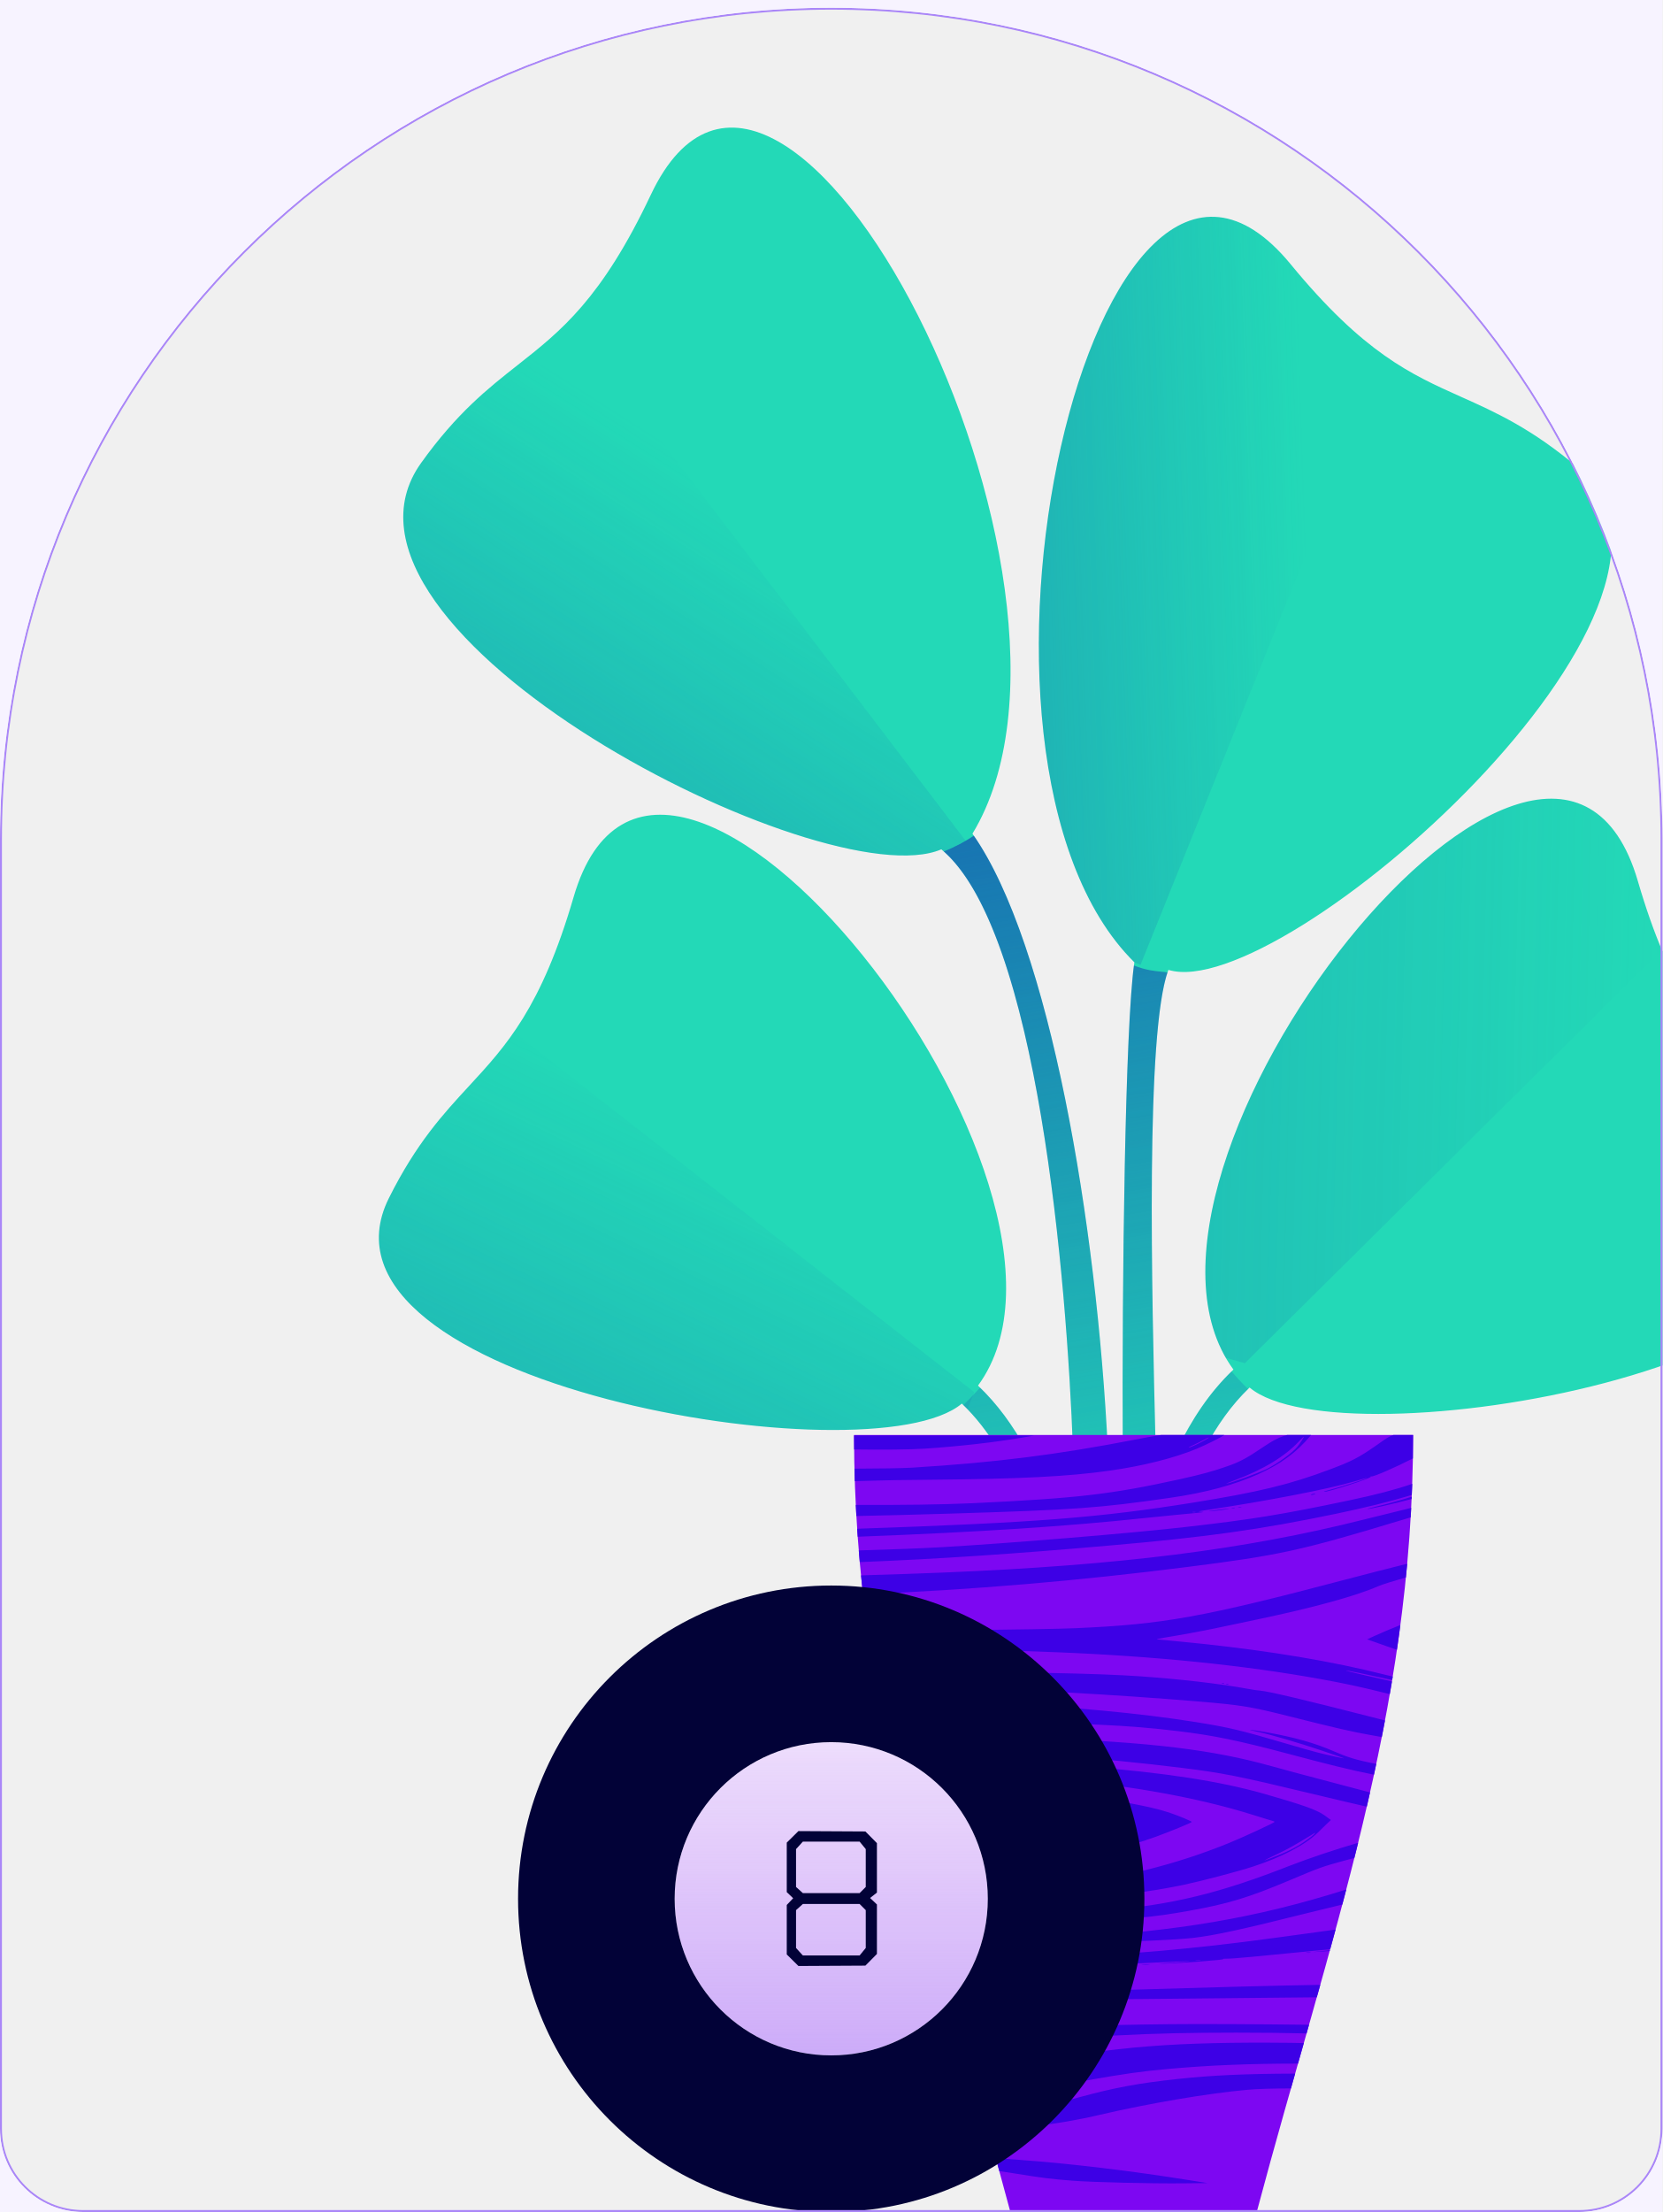
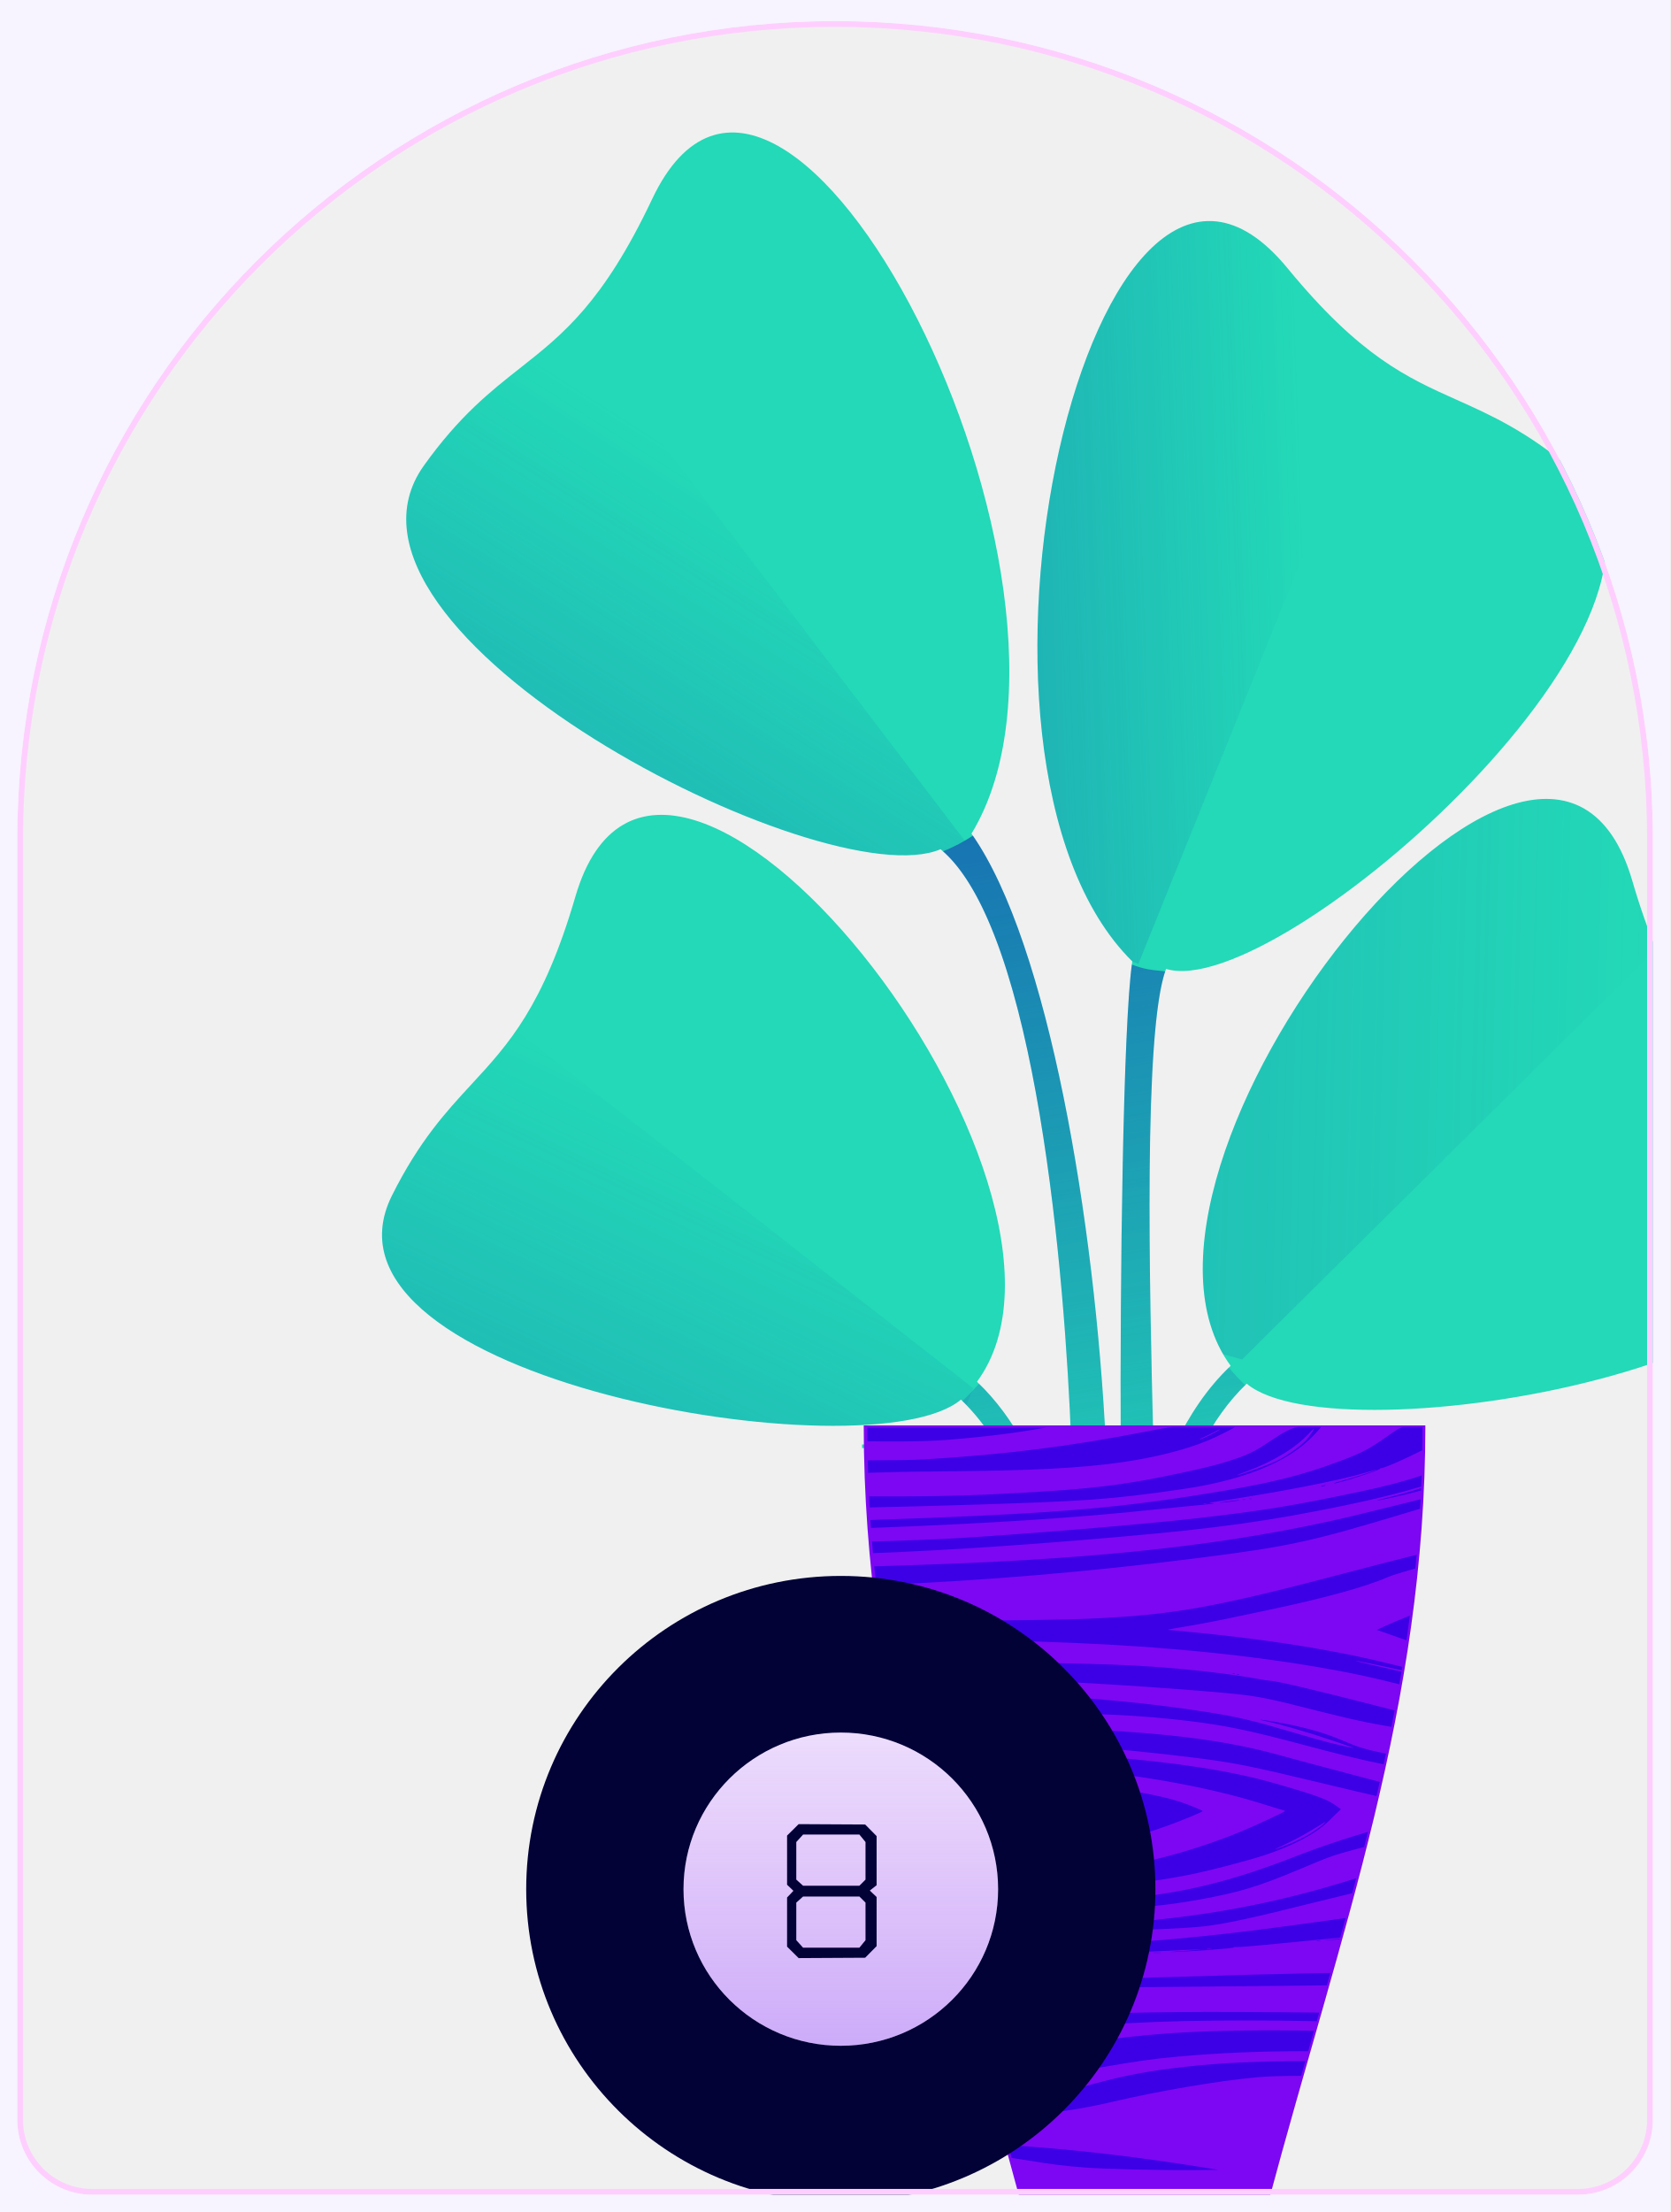
- <svg xmlns="http://www.w3.org/2000/svg" width="860" height="1144" viewBox="0 0 860 1144" fill="none">
+ <svg xmlns="http://www.w3.org/2000/svg" width="870" height="1152" viewBox="0 0 870 1152" fill="none">
  <g clip-path="url(#clip0_754_498)">
-     <path fill-rule="evenodd" clip-rule="evenodd" d="M716.275 783.634L718.812 783.634L718.812 749.274L623.179 749.274C629.413 737.545 636.912 726.69 646.434 717.607C693.456 757.31 990.636 707.01 942.809 611.325C928.578 582.845 914.717 567.835 901.369 553.38C882.129 532.544 863.955 512.863 847.273 455.654C802.462 302.023 562.738 605.728 638.075 708.306C625.663 720.056 616.525 734.129 609.133 749.274L597.834 749.274C595.744 665.642 592.566 533.239 604.412 501.602C663.259 519.612 898.312 311.375 816.711 242.205C792.429 221.619 773.784 213.269 755.83 205.229C729.946 193.638 705.498 182.689 667.666 136.647C566.052 13.018 479.305 391.515 586.828 497.685C582.042 529.317 580.352 662.884 580.807 749.274L573.081 749.274C567.413 633.276 543.07 487.716 503.061 431.177C581.475 301.998 405.101 -43.946 336.681 100.729C311.205 154.6 290.163 171.176 267.884 188.726C252.431 200.899 236.383 213.541 217.849 239.422C155.566 326.398 426.434 465.284 486.961 439.258C536.867 480.54 551.814 661.947 555.047 749.273L530.567 749.273C523.969 737.285 516.035 726.173 505.93 716.604C581.267 614.026 341.538 310.316 296.728 463.952C280.045 521.159 261.871 540.84 242.63 561.677C229.283 576.131 215.422 591.141 201.191 619.618C153.365 715.303 450.544 765.608 497.571 725.905C504.802 732.802 510.864 740.721 516.101 749.273L446.066 749.273L446.066 751.15L583.743 751.15L717 751.15C717 762.137 716.275 783.634 716.275 783.634Z" fill="#23D9B7" />
+     <path fill-rule="evenodd" clip-rule="evenodd" d="M719.275 786.634L721.812 786.634L721.812 752.274L626.179 752.274C632.413 740.545 639.912 729.69 649.434 720.607C696.456 760.31 993.636 710.01 945.809 614.325C931.578 585.845 917.717 570.835 904.369 556.38C885.129 535.544 866.955 515.863 850.273 458.654C805.462 305.023 565.738 608.728 641.075 711.306C628.663 723.056 619.525 737.129 612.133 752.274L600.834 752.274C598.744 668.642 595.566 536.239 607.412 504.602C666.259 522.612 901.312 314.375 819.711 245.205C795.429 224.619 776.784 216.269 758.83 208.229C732.946 196.638 708.498 185.689 670.666 139.647C569.052 16.018 482.305 394.515 589.828 500.685C585.042 532.317 583.352 665.884 583.807 752.274L576.081 752.274C570.413 636.276 546.07 490.716 506.061 434.177C584.475 304.998 408.101 -40.946 339.681 103.729C314.205 157.6 293.163 174.176 270.884 191.726C255.431 203.899 239.383 216.541 220.849 242.422C158.566 329.398 429.434 468.284 489.961 442.258C539.867 483.54 554.814 664.947 558.047 752.273L533.567 752.273C526.969 740.285 519.035 729.173 508.93 719.604C584.267 617.026 344.538 313.316 299.728 466.952C283.045 524.159 264.871 543.84 245.63 564.677C232.283 579.131 218.422 594.141 204.191 622.618C156.365 718.303 453.544 768.608 500.571 728.905C507.802 735.802 513.864 743.721 519.101 752.273L449.066 752.273L449.066 754.15L586.743 754.15L720 754.15C720 765.137 719.275 786.634 719.275 786.634Z" fill="#23D9B7" />
    <g style="mix-blend-mode:multiply">
-       <path fill-rule="evenodd" clip-rule="evenodd" d="M667.527 751.15L666.558 749.274L623.179 749.274C629.241 737.867 636.499 727.289 645.652 718.361C643.075 715.904 640.11 712.778 637.088 709.252C625.176 720.808 616.328 734.533 609.133 749.274L597.834 749.274C595.773 666.803 592.654 536.905 603.927 502.977C603.205 502.753 602.158 502.659 600.797 502.538C597.668 502.258 592.882 501.831 586.595 499.328C581.987 533.698 580.359 664.305 580.807 749.274L573.08 749.274C567.448 633.977 543.364 489.474 503.785 432.212C499.542 435.038 493.664 438.269 488.229 440.344C537.12 483.625 551.841 662.691 555.047 749.273L530.567 749.273C524.206 737.717 516.604 726.973 507.012 717.642C506.937 717.724 506.861 717.806 506.785 717.888C504.319 720.559 501.279 723.852 498.38 726.685C505.255 733.397 511.06 741.042 516.101 749.273L504.265 749.273C505.025 749.918 505.775 750.546 506.504 751.15L583.743 751.15L667.527 751.15Z" fill="url(#paint0_linear_754_498)" />
+       <path fill-rule="evenodd" clip-rule="evenodd" d="M670.527 754.15L669.558 752.274L626.179 752.274C632.241 740.867 639.499 730.289 648.652 721.361C646.075 718.904 643.11 715.778 640.088 712.252C628.176 723.808 619.328 737.533 612.133 752.274L600.834 752.274C598.773 669.803 595.654 539.905 606.927 505.977C606.205 505.753 605.158 505.659 603.797 505.538C600.668 505.258 595.882 504.831 589.595 502.328C584.987 536.698 583.359 667.305 583.807 752.274L576.08 752.274C570.448 636.977 546.364 492.474 506.785 435.212C502.542 438.038 496.664 441.269 491.229 443.344C540.12 486.625 554.841 665.691 558.047 752.273L533.567 752.273C527.206 740.717 519.604 729.973 510.012 720.642C509.937 720.724 509.861 720.806 509.785 720.888C507.319 723.559 504.279 726.852 501.38 729.685C508.255 736.397 514.06 744.042 519.101 752.273L507.265 752.273C508.025 752.918 508.775 753.546 509.504 754.15L586.743 754.15L670.527 754.15Z" fill="url(#paint0_linear_754_498)" />
    </g>
    <g style="mix-blend-mode:multiply">
-       <path fill-rule="evenodd" clip-rule="evenodd" d="M634.125 702.257L644 705L859.672 491.219C855.455 481.205 851.32 469.534 847.273 455.655C803.312 304.937 571.761 594.373 634.125 702.257Z" fill="url(#paint1_linear_754_498)" />
+       <path fill-rule="evenodd" clip-rule="evenodd" d="M637.125 705.257L647 708L862.672 494.219C858.455 484.205 854.32 472.534 850.273 458.655C806.312 307.937 574.761 597.373 637.125 705.257Z" fill="url(#paint1_linear_754_498)" />
    </g>
    <g style="mix-blend-mode:multiply">
-       <path fill-rule="evenodd" clip-rule="evenodd" d="M499.549 434.841L294.513 165.555C285.591 174.777 276.837 181.673 267.884 188.726L267.884 188.726C252.431 200.899 236.383 213.541 217.849 239.422C155.566 326.398 426.434 465.284 486.961 439.258C488.529 440.556 490.063 441.991 491.563 443.558C490.47 442.416 489.358 441.344 488.229 440.344C492.022 438.895 496.031 436.885 499.549 434.841Z" fill="url(#paint2_linear_754_498)" />
+       <path fill-rule="evenodd" clip-rule="evenodd" d="M502.549 437.841L297.513 168.555C288.591 177.777 279.837 184.673 270.884 191.726L270.884 191.726C255.431 203.899 239.383 216.541 220.849 242.422C158.566 329.398 429.434 468.284 489.961 442.258C491.529 443.556 493.063 444.991 494.563 446.558C493.47 445.416 492.358 444.344 491.229 443.344C495.022 441.895 499.031 439.885 502.549 437.841Z" fill="url(#paint2_linear_754_498)" />
    </g>
    <g style="mix-blend-mode:multiply">
-       <path fill-rule="evenodd" clip-rule="evenodd" d="M500.481 728.798C499.532 727.815 498.563 726.85 497.571 725.905C450.544 765.608 153.365 715.303 201.191 619.618C215.422 591.14 229.283 576.131 242.63 561.677L242.63 561.677L242.63 561.676C250.57 553.078 258.329 544.676 265.876 533.753L504 720L500.481 728.798Z" fill="url(#paint3_linear_754_498)" />
+       <path fill-rule="evenodd" clip-rule="evenodd" d="M503.481 731.798C502.532 730.815 501.563 729.85 500.571 728.905C453.544 768.608 156.365 718.303 204.191 622.618C218.422 594.14 232.283 579.131 245.63 564.677L245.63 564.677L245.63 564.676C253.57 556.078 261.329 547.676 268.876 536.753L507 723L503.481 731.798Z" fill="url(#paint3_linear_754_498)" />
    </g>
    <g style="mix-blend-mode:multiply">
-       <path fill-rule="evenodd" clip-rule="evenodd" d="M586.824 497.714L590 499L716.874 184.311C702.628 174.35 686.872 160.021 667.666 136.647C566.052 13.018 479.305 391.515 586.828 497.685C586.827 497.695 586.825 497.705 586.824 497.714Z" fill="url(#paint4_linear_754_498)" />
+       <path fill-rule="evenodd" clip-rule="evenodd" d="M589.824 500.714L593 502L719.874 187.311C705.628 177.35 689.872 163.021 670.666 139.647C569.052 16.018 482.305 394.515 589.828 500.685C589.827 500.695 589.825 500.705 589.824 500.714Z" fill="url(#paint4_linear_754_498)" />
    </g>
-     <path d="M650.121 1144C687.686 1003.02 731 887.077 731 742.15H597.743H441.806C441.806 887.082 485.12 1003.01 522.685 1144H650.121Z" fill="#7D07F2" />
-     <path fill-rule="evenodd" clip-rule="evenodd" d="M674.481 1056.63C673.967 1058.44 673.452 1060.25 672.937 1062.06C672.445 1063.79 671.951 1065.52 671.458 1067.25C645.212 1067.27 625.422 1068.12 603.816 1070.06C590.802 1071.2 581.451 1072.55 561.902 1075.98C535.255 1080.67 530.073 1081.37 511.2 1082.72C509.435 1082.84 507.651 1082.97 505.849 1083.09C504.78 1079.32 503.712 1075.56 502.646 1071.81C510.704 1070.5 519.106 1069.05 527.932 1067.45C578.352 1058.26 608.041 1055.93 667.25 1056.5C669.553 1056.53 671.966 1056.57 674.481 1056.63ZM677.173 1047.17C676.749 1048.66 676.324 1050.15 675.898 1051.65C664.437 1051.36 652.55 1051.24 639.364 1051.24C593.153 1051.27 566.278 1052.57 498.997 1058.99C498.27 1056.44 497.545 1053.89 496.822 1051.35C540.902 1048.26 567.354 1047.24 604.999 1046.87C620.164 1046.69 652.717 1046.87 677.173 1047.17ZM683.006 1026.52C682.404 1028.67 681.8 1030.82 681.194 1032.96C660.751 1033.14 642.046 1033.32 624.998 1033.52C579.147 1034.07 534.25 1034.24 491.917 1034.04C491.633 1033.04 491.35 1032.03 491.067 1031.03C508.157 1030.96 524.28 1030.8 534.016 1030.54C544.551 1030.25 571.029 1029.48 592.887 1028.82C628.448 1027.74 655.113 1027.01 683.006 1026.52ZM696.441 977.218C695.764 979.808 695.081 982.4 694.392 984.993C689.126 986.237 683.241 987.675 676.545 989.346C642.406 997.919 627.984 1001.02 617.111 1002.25C599.2 1004.24 535.785 1005.77 483.935 1005.42C483.702 1004.57 483.47 1003.72 483.238 1002.87C508.047 1003.02 539.33 1002.77 550.353 1002.16C608.927 998.9 649.705 991.973 696.441 977.218ZM711.961 912.256C711.566 914.117 711.167 915.976 710.763 917.835C698.486 915.406 686.266 912.307 667.25 907.244C640.716 900.181 627.871 897.528 609.562 895.323C582.915 892.139 563.198 891.24 501.341 890.424C491.71 890.306 474.78 889.972 456.289 889.562C455.673 886.301 455.072 883.034 454.488 879.76C481.579 879.905 498.697 880.311 516.27 881.034C553.339 882.626 589.732 886.015 618.632 890.628C635.646 893.363 641.899 894.833 664.996 901.651C671.644 903.611 679.249 905.775 681.897 906.428C687.812 907.938 695.587 909.612 695.192 909.326C695.023 909.204 690.009 907.448 684.038 905.448C671.7 901.284 657.222 897.038 650.744 895.691C643.702 894.221 646.237 894.302 654.969 895.854C669.729 898.508 679.813 901.325 690.009 905.734C696.831 908.68 701.146 910.191 711.961 912.256ZM716.475 889.782C715.934 892.643 715.38 895.5 714.814 898.352C713.321 898.093 711.831 897.832 710.347 897.568C698.403 895.445 692.657 894.098 665.954 887.403C647.138 882.667 641.955 881.81 620.491 880.013C576.437 876.339 529.228 873.767 480.497 872.379C474.761 872.211 465.056 872.088 453.139 872.008C452.71 869.478 452.291 866.943 451.883 864.404C529.808 864.659 566.902 865.392 589.732 866.949C611.14 868.459 630.913 870.746 646.124 873.522C647.927 873.889 650.462 874.257 651.758 874.338C656.377 874.747 673.841 878.87 707.811 887.566C710.916 888.362 713.794 889.098 716.475 889.782ZM730.024 779.842C729.939 781.48 729.849 783.114 729.753 784.746C727.76 785.343 725.706 785.962 723.585 786.603C672.827 801.954 661.56 804.403 614.52 810.364C557.485 817.612 503.62 822.171 446.443 824.562C446.08 821.303 445.736 818.033 445.412 814.752C461.433 814.276 476.561 813.763 488.666 813.262C579.648 809.506 643.871 801.423 705.614 785.868C714.335 783.68 722.433 781.679 730.024 779.842ZM720.797 742.151L731 742.151C731 746.214 730.966 750.255 730.899 754.275C722.333 758.679 710.27 763.985 709.333 763.577C709.051 763.455 708.938 763.495 709.107 763.74C709.727 764.434 685.784 772.11 684.883 771.497C684.77 771.416 686.686 770.803 689.052 770.191C693.953 768.884 704.657 765.537 706.403 764.72C707.812 764.067 706.966 764.271 701.051 766.027C687.249 770.15 655.081 776.356 623.026 781.132C619.872 781.622 619.477 781.745 621.055 781.826C624.209 781.949 622.632 782.153 610.633 783.255C604.436 783.827 595.929 784.684 591.76 785.133C552.719 789.338 506.468 792.36 445.569 794.687C444.995 794.708 444.373 794.73 443.705 794.754C443.606 793.381 443.511 792.007 443.42 790.63C443.667 790.621 443.914 790.613 444.161 790.604C535.931 787.46 568.493 784.929 617.393 777.091C651.082 771.661 667.194 767.782 687.925 759.984C699.361 755.698 702.967 753.82 712.037 747.492C712.481 747.179 712.902 746.881 713.303 746.598C716.673 744.217 718.584 742.867 720.797 742.151ZM665.81 742.151L678.218 742.151L677.897 742.552C670.686 751.207 662.574 757.126 650.856 762.434C638.519 767.986 623.477 772.028 605.281 774.641C568.043 779.989 556.945 780.806 490.356 782.847C473.02 783.374 457.374 783.778 443.013 784.057C442.903 782.147 442.8 780.233 442.705 778.314C465.428 778.44 487.671 778.132 503.313 777.417C557.001 774.886 574.578 772.885 610.069 765.088C621.336 762.597 627.815 760.842 635.026 758.27C641.504 755.983 644.997 754.105 652.941 748.716C658.33 745.064 662.219 743.019 665.81 742.151ZM600.595 742.151L633.307 742.151C632.128 743.138 623.825 747.322 618.914 749.329C607.252 754.146 591.197 758.147 574.296 760.556C552.438 763.659 527.706 764.883 481.061 765.292C467.765 765.414 455.597 765.577 454.019 765.7C453.119 765.748 448.529 765.882 442.199 766.035C442.128 763.883 442.067 761.725 442.015 759.56C454.543 759.529 466.676 759.357 471.765 759.045C514.918 756.392 546.748 752.391 587.76 744.429C593.481 743.322 597.354 742.599 600.595 742.151ZM441.845 749.626C441.82 747.218 441.807 744.801 441.806 742.377C445.391 742.38 449.159 742.384 453.118 742.388L535.03 742.429L528.608 743.531C514.524 745.94 496.666 747.981 478.525 749.206C471.286 749.71 455.336 749.835 441.845 749.626ZM444.25 801.847C461.296 801.355 476.346 800.785 486.694 800.198C521.622 798.198 585 792.972 613.168 789.747C647.927 785.786 663.419 783.255 698.403 775.866C711.804 773.032 722.083 770.348 730.561 767.411C730.494 769.335 730.42 771.253 730.338 773.167C719.037 776.589 705.935 779.819 690.573 783.01C651.645 791.094 624.04 794.972 573.676 799.341C525.463 803.568 485.584 806.272 444.766 807.889C444.586 805.88 444.414 803.866 444.25 801.847ZM730.3 774.063C730.282 774.461 730.265 774.859 730.246 775.256C725.468 776.547 720.4 777.783 714.91 779.009C710.91 779.908 707.53 780.52 707.417 780.438C707.248 780.357 709.558 779.703 712.487 779.009C718.117 777.7 724.052 776.051 730.3 774.063ZM448.782 843.493C461.243 843.36 478.68 843.196 495.426 843.066C524.946 842.821 548.269 842.453 556.832 842.045C601.957 840.044 622.125 836.411 695.981 816.937C706.794 814.084 717.817 811.258 727.964 808.725C727.749 811.097 727.524 813.463 727.287 815.822C720.277 817.819 714.951 819.487 712.938 820.366C701.277 825.47 679.306 831.471 650.349 837.554C642.462 839.187 632.941 841.188 629.223 842.004C622.125 843.515 609.844 845.76 602.182 846.985C599.703 847.393 598.07 847.761 598.52 847.842C598.578 847.847 598.702 847.859 598.884 847.877L599.436 847.931L599.439 847.932L599.442 847.932L599.442 847.932L599.445 847.932C601.075 848.093 604.578 848.437 608.379 848.781C645.392 852.251 678.066 857.191 705.84 863.56C708.298 864.107 713.721 865.417 720.488 867.086C720.391 867.674 720.295 868.261 720.197 868.848C705.112 865.562 696.471 863.793 696.263 863.969C696.094 864.05 699.474 864.908 703.755 865.887C706.804 866.565 713.314 868.05 720.068 869.623C719.703 871.811 719.33 873.996 718.95 876.178C703.488 872.302 696.299 870.788 683.306 868.419C643.758 861.233 597.506 856.538 546.41 854.497C519.967 853.464 508.24 853.22 450.157 853.209C449.68 849.979 449.222 846.741 448.782 843.493ZM724.435 840.414C723.871 844.704 723.273 848.977 722.645 853.235C721.015 852.682 719.395 852.123 717.783 851.557L707.248 847.842L710.741 846.209C714.345 844.555 719.074 842.561 724.435 840.414ZM457.512 895.918C478.158 896.617 503.169 897.543 536.269 898.793C595.478 901.039 627.364 904.876 658.011 913.491C664.151 915.205 670.912 917.042 708.093 926.841C708.307 926.897 708.52 926.953 708.732 927.009C708.179 929.465 707.618 931.918 707.049 934.371C700.276 932.838 691.678 930.807 679.925 927.984C639.814 918.349 632.941 917.002 611.365 914.307C570.974 909.271 522.979 905.6 458.881 902.785C458.417 900.499 457.961 898.21 457.512 895.918ZM461.49 915.277C460.993 912.966 460.504 910.653 460.022 908.339C468.954 908.545 477.228 908.834 485.004 909.204C504.834 910.184 553.227 912.96 563.029 913.695C602.182 916.757 630.688 921.125 653.729 927.657C674.01 933.455 681.165 935.986 685.277 938.925L688.488 941.252L686.46 943.171C685.369 944.199 683.433 946.107 682.032 947.488L682.031 947.489L682.028 947.492L681.897 947.621C675.418 954.031 663.081 960.522 648.096 965.381C640.04 967.993 621.505 972.852 612.435 974.771C594.464 978.527 576.099 980.813 550.917 982.364C541.683 982.957 501.127 983.014 477.783 982.611C477.375 981.065 476.968 979.52 476.563 977.974C501.498 978.708 525.196 977.942 544.438 975.71C578.521 971.749 607.703 964.564 635.646 953.214C643.082 950.193 659.363 942.64 659.363 942.232C659.363 942.069 658.912 941.865 658.405 941.742C657.842 941.62 653.335 940.232 648.377 938.68C617.731 929.045 579.197 922.391 533.453 918.839C516.845 917.538 497.253 916.536 461.49 915.277ZM464.064 926.965C463.705 925.372 463.349 923.778 462.996 922.184C524.499 923.896 545.297 925.585 577.395 931.291C596.661 934.761 602.746 936.312 612.492 940.313C614.689 941.252 616.548 942.11 616.548 942.232C616.548 942.641 605.393 947.213 597.957 949.908C566.37 961.371 525.67 967.249 473.945 967.866C473.578 966.433 473.213 965 472.85 963.568C495.513 963.491 517.329 960.566 538.974 954.684C552.889 950.928 572.944 943.702 571.367 943.049C570.86 942.845 567.31 941.702 563.48 940.477C546.466 935.088 525.791 931.046 504.44 928.841C488.833 927.259 483.803 926.99 464.064 926.965ZM480.834 994.029C480.542 992.946 480.251 991.864 479.96 990.781C513.016 991.176 547.378 990.268 571.479 988.162C606.351 985.1 630.688 979.221 666.968 965.013C677.34 960.981 690.853 956.462 702.58 953.06C701.937 955.673 701.287 958.286 700.63 960.899C698.828 961.364 697.001 961.85 695.136 962.36C684.038 965.381 682.46 965.952 666.743 972.607C645.673 981.466 635.251 984.61 615.252 988.202C595.647 991.714 587.028 992.448 550.072 993.755C536.124 994.255 501.152 994.347 480.834 994.029ZM485.929 1012.65C512.08 1013.01 538.549 1012.85 553.452 1012.09C577.226 1010.9 594.521 1009.64 614.858 1007.55C634.744 1005.55 647.645 1003.92 688.939 998.205C689.6 998.114 690.258 998.024 690.915 997.934C689.997 1001.32 689.07 1004.7 688.137 1008.09C648.212 1012.05 637.617 1013.02 634.857 1012.98C633.336 1012.94 632.378 1013.07 632.716 1013.23C633.505 1013.6 611.309 1015.27 602.182 1015.56C597.901 1015.68 598.633 1015.6 605.281 1015.15C622.35 1014 617.055 1014 594.295 1015.15C555.854 1017.07 521.183 1017.89 487.297 1017.57C486.84 1015.93 486.384 1014.29 485.929 1012.65ZM687.989 1008.63C687.956 1008.75 687.923 1008.87 687.889 1008.99C682.956 1009.37 679.939 1009.59 679.756 1009.55C679.522 1009.52 682.698 1009.17 687.989 1008.63ZM509.091 1094.56C518.26 1093.47 526.553 1092.06 535.706 1090.23C543.48 1088.68 544.269 1088.47 558.24 1084.67C576.493 1079.69 589.225 1077.33 609.224 1075.2C626.934 1073.3 644.154 1072.5 669.985 1072.43C669.261 1074.97 668.537 1077.52 667.812 1080.08C658.806 1080.1 650.227 1080.33 645.279 1080.8C624.716 1082.63 593.732 1087.94 568.944 1093.74C558.466 1096.23 545.283 1098.51 537.34 1099.25C534.01 1099.56 529.626 1100 526.626 1100.31L526.624 1100.31L526.615 1100.31C526.015 1100.37 525.471 1100.43 525.002 1100.47C521.88 1100.84 516.883 1101.28 511.102 1101.72C510.432 1099.33 509.762 1096.95 509.091 1094.56ZM516.963 1122.85C516.35 1120.61 515.736 1118.39 515.121 1116.16C519.233 1116.45 523.369 1116.74 527.537 1117.05C553.903 1118.97 585.901 1122.81 616.266 1127.71L624.716 1129.05L611.759 1129.18C595.253 1129.34 565.057 1128.6 555.029 1127.83C543.875 1126.97 538.41 1126.28 524.439 1123.99C521.953 1123.59 519.479 1123.21 516.963 1122.85ZM618.689 1014C617.956 1013.92 618.407 1013.84 619.646 1013.84C620.886 1013.8 621.449 1013.88 620.942 1014C620.379 1014.09 619.365 1014.09 618.689 1014ZM617.674 781.908C616.886 781.908 616.604 781.99 616.998 782.112C617.337 782.194 618.012 782.194 618.407 782.112C618.745 781.99 618.463 781.908 617.674 781.908ZM657.954 960.808C665.053 958.154 670.236 955.582 674.742 952.52C676.827 951.091 679.137 949.336 679.813 948.642C680.883 947.54 680.601 947.621 678.066 949.213C670.574 953.827 666.01 956.399 660.659 958.93C652.434 962.849 652.377 962.931 657.954 960.808ZM680.207 772.477C679.756 772.477 678.968 772.64 678.517 772.845C677.503 773.334 678.404 773.334 679.925 772.845C680.658 772.6 680.77 772.477 680.207 772.477ZM655.194 759.78C660.546 757.167 668.546 751.411 671.024 748.349C672.827 746.103 674.799 743.041 674.404 743.041C674.292 743.041 673.278 744.021 672.151 745.246C664.996 753.044 653.56 760.025 639.138 765.373C635.871 766.598 633.786 767.455 634.575 767.292C637.505 766.761 650.856 761.862 655.194 759.78ZM676.827 1009.72C675.757 1009.72 675.306 1009.8 675.869 1009.92C676.376 1010 677.278 1010 677.841 1009.92C678.348 1009.8 677.897 1009.72 676.827 1009.72ZM640.659 779.663C640.265 779.54 640.547 779.458 641.335 779.458C642.124 779.458 642.406 779.54 642.068 779.663C641.674 779.744 640.997 779.744 640.659 779.663ZM637.955 779.867C637.167 779.867 636.885 779.948 637.279 780.071C637.617 780.152 638.293 780.152 638.688 780.071C639.026 779.948 638.744 779.867 637.955 779.867ZM628.66 781.01C631.758 780.601 634.801 780.234 635.42 780.275C637.054 780.316 629.787 781.336 626.125 781.581C624.322 781.704 625.449 781.459 628.66 781.01ZM634.801 870.868C634.181 870.868 634.012 870.991 634.463 871.113C634.857 871.236 635.364 871.195 635.533 871.072C635.758 870.95 635.42 870.827 634.801 870.868ZM614.858 748.594C614.858 748.88 616.998 748.022 619.928 746.593C623.026 745.083 625.787 743.45 625.28 743.45C625.054 743.45 623.928 743.98 622.801 744.634C621.674 745.246 619.421 746.389 617.843 747.124C616.21 747.818 614.858 748.512 614.858 748.594ZM632.547 870.46C631.927 870.46 631.758 870.582 632.209 870.705C632.603 870.827 633.11 870.787 633.279 870.664C633.505 870.542 633.167 870.419 632.547 870.46ZM591.084 1016.05C590.07 1015.96 590.746 1015.88 592.605 1015.88C594.464 1015.88 595.309 1015.96 594.464 1016.05C593.619 1016.13 592.098 1016.13 591.084 1016.05ZM513.059 939.579C518.974 940.599 523.763 941.946 527.481 943.58L529.453 944.478L524.157 946.274C517.735 948.438 507.538 950.928 501.341 951.826C494.976 952.725 482.413 953.623 483.145 953.092C483.258 952.97 485.849 952.725 488.891 952.48C495.877 951.949 503.708 950.765 509.341 949.418C513.679 948.356 525.566 944.396 525.228 944.11C524.777 943.824 517.284 941.62 511.764 940.191C504.834 938.354 505.116 938.231 513.059 939.579Z" fill="#3D00E6" />
-     <path fill-rule="evenodd" clip-rule="evenodd" d="M430 1144C519.47 1144 592 1071.47 592 982C592 892.53 519.47 820 430 820C340.53 820 268 892.53 268 982C268 1071.47 340.53 1144 430 1144Z" fill="#020237" />
-     <path fill-rule="evenodd" clip-rule="evenodd" d="M430 1063C474.735 1063 511 1026.74 511 982C511 937.265 474.735 901 430 901C385.265 901 349 937.265 349 982C349 1026.74 385.265 1063 430 1063Z" fill="#F7F3FF" />
+     <path d="M660.671 1147C698.673 1005.03 742.491 888.28 742.491 742.34L607.684 742.34L449.934 742.34C449.934 888.285 493.752 1005.03 531.754 1147L660.671 1147Z" fill="#7D07F2" />
+     <path fill-rule="evenodd" clip-rule="evenodd" d="M684.481 1057.63C683.967 1059.44 683.452 1061.25 682.937 1063.06C682.445 1064.79 681.951 1066.52 681.458 1068.25C655.212 1068.27 635.422 1069.12 613.816 1071.06C600.802 1072.2 591.451 1073.55 571.902 1076.98C545.255 1081.67 540.073 1082.37 521.2 1083.72C519.435 1083.84 517.651 1083.97 515.849 1084.09C514.78 1080.32 513.712 1076.56 512.646 1072.81C520.704 1071.5 529.106 1070.05 537.932 1068.45C588.352 1059.26 618.041 1056.93 677.25 1057.5C679.553 1057.53 681.966 1057.57 684.481 1057.63ZM687.173 1048.17C686.749 1049.66 686.324 1051.15 685.898 1052.65C674.437 1052.36 662.55 1052.24 649.364 1052.24C603.153 1052.27 576.278 1053.57 508.997 1059.99C508.27 1057.44 507.545 1054.89 506.822 1052.35C550.902 1049.26 577.354 1048.24 614.999 1047.87C630.164 1047.69 662.717 1047.87 687.173 1048.17ZM693.006 1027.52C692.404 1029.67 691.8 1031.82 691.194 1033.96C670.751 1034.14 652.046 1034.32 634.998 1034.52C589.147 1035.07 544.25 1035.24 501.917 1035.04C501.633 1034.04 501.35 1033.03 501.067 1032.03C518.157 1031.96 534.28 1031.8 544.016 1031.54C554.551 1031.25 581.029 1030.48 602.887 1029.82C638.448 1028.74 665.113 1028.01 693.006 1027.52ZM706.441 978.218C705.764 980.808 705.081 983.4 704.392 985.993C699.126 987.237 693.241 988.675 686.545 990.346C652.406 998.919 637.984 1002.02 627.111 1003.25C609.2 1005.24 545.785 1006.77 493.935 1006.42C493.702 1005.57 493.47 1004.72 493.238 1003.87C518.047 1004.02 549.33 1003.77 560.353 1003.16C618.927 999.9 659.705 992.973 706.441 978.218ZM721.961 913.256C721.566 915.117 721.167 916.976 720.763 918.835C708.486 916.406 696.266 913.307 677.25 908.244C650.716 901.181 637.871 898.528 619.562 896.323C592.915 893.139 573.198 892.24 511.341 891.424C501.71 891.306 484.78 890.972 466.289 890.562C465.673 887.301 465.072 884.034 464.488 880.76C491.579 880.905 508.697 881.311 526.27 882.034C563.339 883.626 599.732 887.015 628.632 891.628C645.646 894.363 651.899 895.833 674.996 902.651C681.644 904.611 689.249 906.775 691.897 907.428C697.812 908.938 705.587 910.612 705.192 910.326C705.023 910.204 700.009 908.448 694.038 906.448C681.7 902.284 667.222 898.038 660.744 896.691C653.702 895.221 656.237 895.302 664.969 896.854C679.729 899.508 689.813 902.325 700.009 906.734C706.831 909.68 711.146 911.191 721.961 913.256ZM726.475 890.782C725.934 893.643 725.38 896.5 724.814 899.352C723.321 899.093 721.831 898.832 720.347 898.568C708.403 896.445 702.657 895.098 675.954 888.403C657.138 883.667 651.955 882.81 630.491 881.013C586.437 877.339 539.228 874.767 490.497 873.379C484.761 873.211 475.056 873.088 463.139 873.008C462.71 870.478 462.291 867.943 461.883 865.404C539.808 865.659 576.902 866.392 599.732 867.949C621.14 869.459 640.913 871.746 656.124 874.522C657.927 874.889 660.462 875.257 661.758 875.338C666.377 875.747 683.841 879.87 717.811 888.566C720.916 889.362 723.794 890.098 726.475 890.782ZM740.024 780.842C739.939 782.48 739.849 784.114 739.753 785.746C737.76 786.343 735.706 786.962 733.585 787.603C682.827 802.954 671.56 805.403 624.52 811.364C567.485 818.612 513.62 823.171 456.443 825.562C456.08 822.303 455.736 819.033 455.412 815.752C471.433 815.276 486.561 814.763 498.666 814.262C589.648 810.506 653.871 802.423 715.614 786.868C724.335 784.68 732.433 782.679 740.024 780.842ZM730.797 743.151L741 743.151C741 747.214 740.966 751.255 740.899 755.275C732.333 759.679 720.27 764.985 719.333 764.577C719.051 764.455 718.938 764.495 719.107 764.74C719.727 765.434 695.784 773.11 694.883 772.497C694.77 772.416 696.686 771.803 699.052 771.191C703.953 769.884 714.657 766.537 716.403 765.72C717.812 765.067 716.966 765.271 711.051 767.027C697.249 771.15 665.081 777.356 633.026 782.132C629.872 782.622 629.477 782.745 631.055 782.826C634.209 782.949 632.632 783.153 620.633 784.255C614.436 784.827 605.929 785.684 601.76 786.133C562.719 790.338 516.468 793.36 455.569 795.687C454.995 795.708 454.373 795.73 453.705 795.754C453.606 794.381 453.511 793.007 453.42 791.63C453.667 791.621 453.914 791.613 454.161 791.604C545.931 788.46 578.493 785.929 627.393 778.091C661.082 772.661 677.194 768.782 697.925 760.984C709.361 756.698 712.967 754.82 722.037 748.492C722.481 748.179 722.902 747.881 723.303 747.598C726.673 745.217 728.584 743.867 730.797 743.151ZM675.81 743.151L688.218 743.151L687.897 743.552C680.686 752.207 672.574 758.126 660.856 763.434C648.519 768.986 633.477 773.028 615.281 775.641C578.043 780.989 566.945 781.806 500.356 783.847C483.02 784.374 467.374 784.778 453.013 785.057C452.903 783.147 452.8 781.233 452.705 779.314C475.428 779.44 497.671 779.132 513.313 778.417C567.001 775.886 584.578 773.885 620.069 766.088C631.336 763.597 637.815 761.842 645.026 759.27C651.504 756.983 654.997 755.105 662.941 749.716C668.33 746.064 672.219 744.019 675.81 743.151ZM610.595 743.151L643.307 743.151C642.128 744.138 633.825 748.322 628.914 750.329C617.252 755.146 601.197 759.147 584.296 761.556C562.438 764.659 537.706 765.883 491.061 766.292C477.765 766.414 465.597 766.577 464.019 766.7C463.119 766.748 458.529 766.882 452.199 767.035C452.128 764.883 452.067 762.725 452.015 760.56C464.543 760.529 476.676 760.357 481.765 760.045C524.918 757.392 556.748 753.391 597.76 745.429C603.481 744.322 607.354 743.599 610.595 743.151ZM451.845 750.626C451.82 748.218 451.807 745.801 451.806 743.377C455.391 743.38 459.159 743.384 463.118 743.388L545.03 743.429L538.608 744.531C524.524 746.94 506.666 748.981 488.525 750.206C481.286 750.71 465.336 750.835 451.845 750.626ZM454.25 802.847C471.296 802.355 486.346 801.785 496.694 801.198C531.622 799.198 595 793.972 623.168 790.747C657.927 786.786 673.419 784.255 708.403 776.866C721.804 774.032 732.083 771.348 740.561 768.411C740.494 770.335 740.42 772.253 740.338 774.167C729.037 777.589 715.935 780.819 700.573 784.01C661.645 792.094 634.04 795.972 583.676 800.341C535.463 804.568 495.584 807.272 454.766 808.889C454.586 806.88 454.414 804.866 454.25 802.847ZM740.3 775.063C740.282 775.461 740.265 775.859 740.246 776.256C735.468 777.547 730.4 778.783 724.91 780.009C720.91 780.908 717.53 781.52 717.417 781.438C717.248 781.357 719.558 780.703 722.487 780.009C728.117 778.7 734.052 777.051 740.3 775.063ZM458.782 844.493C471.243 844.36 488.68 844.196 505.426 844.066C534.946 843.821 558.269 843.453 566.832 843.045C611.957 841.044 632.125 837.411 705.981 817.937C716.794 815.084 727.817 812.258 737.964 809.725C737.749 812.097 737.524 814.463 737.287 816.822C730.277 818.819 724.951 820.487 722.938 821.366C711.277 826.47 689.306 832.471 660.349 838.554C652.462 840.187 642.941 842.188 639.223 843.004C632.125 844.515 619.844 846.76 612.182 847.985C609.703 848.393 608.07 848.761 608.52 848.842C608.578 848.847 608.702 848.859 608.884 848.877L609.436 848.931L609.439 848.932L609.442 848.932L609.442 848.932L609.445 848.932C611.075 849.093 614.578 849.437 618.379 849.781C655.392 853.251 688.066 858.191 715.84 864.56C718.298 865.107 723.721 866.417 730.488 868.086C730.391 868.674 730.295 869.261 730.197 869.848C715.112 866.562 706.471 864.793 706.263 864.969C706.094 865.05 709.474 865.908 713.755 866.887C716.804 867.565 723.314 869.05 730.068 870.623C729.703 872.811 729.33 874.996 728.95 877.178C713.488 873.302 706.299 871.788 693.306 869.419C653.758 862.233 607.506 857.538 556.41 855.497C529.967 854.464 518.24 854.22 460.157 854.209C459.68 850.979 459.222 847.741 458.782 844.493ZM734.435 841.414C733.871 845.704 733.273 849.977 732.645 854.235C731.015 853.682 729.395 853.123 727.783 852.557L717.248 848.842L720.741 847.209C724.345 845.555 729.074 843.561 734.435 841.414ZM467.512 896.918C488.158 897.617 513.169 898.543 546.269 899.793C605.478 902.039 637.364 905.876 668.011 914.491C674.151 916.205 680.912 918.042 718.093 927.841C718.307 927.897 718.52 927.953 718.732 928.009C718.179 930.465 717.618 932.918 717.049 935.371C710.276 933.838 701.678 931.807 689.925 928.984C649.814 919.349 642.941 918.002 621.365 915.307C580.974 910.271 532.979 906.6 468.881 903.785C468.417 901.499 467.961 899.21 467.512 896.918ZM471.49 916.277C470.993 913.966 470.504 911.653 470.022 909.339C478.954 909.545 487.228 909.834 495.004 910.204C514.834 911.184 563.227 913.96 573.029 914.695C612.182 917.757 640.688 922.125 663.729 928.657C684.01 934.455 691.165 936.986 695.277 939.925L698.488 942.252L696.46 944.171C695.369 945.199 693.433 947.107 692.032 948.488L692.031 948.489L692.028 948.492L691.897 948.621C685.418 955.031 673.081 961.522 658.096 966.381C650.04 968.993 631.505 973.852 622.435 975.771C604.464 979.527 586.099 981.813 560.917 983.364C551.683 983.957 511.127 984.014 487.783 983.611C487.375 982.065 486.968 980.52 486.563 978.974C511.498 979.708 535.196 978.942 554.438 976.71C588.521 972.749 617.703 965.564 645.646 954.214C653.082 951.193 669.363 943.64 669.363 943.232C669.363 943.069 668.912 942.865 668.405 942.742C667.842 942.62 663.335 941.232 658.377 939.68C627.731 930.045 589.197 923.391 543.453 919.839C526.845 918.538 507.253 917.536 471.49 916.277ZM474.064 927.965C473.705 926.372 473.349 924.778 472.996 923.184C534.499 924.896 555.297 926.585 587.395 932.291C606.661 935.761 612.746 937.312 622.492 941.313C624.689 942.252 626.548 943.11 626.548 943.232C626.548 943.641 615.393 948.213 607.957 950.908C576.37 962.371 535.67 968.249 483.945 968.866C483.578 967.433 483.213 966 482.85 964.568C505.513 964.491 527.329 961.566 548.974 955.684C562.889 951.928 582.944 944.702 581.367 944.049C580.86 943.845 577.31 942.702 573.48 941.477C556.466 936.088 535.791 932.046 514.44 929.841C498.833 928.259 493.803 927.99 474.064 927.965ZM490.834 995.029C490.542 993.946 490.251 992.864 489.96 991.781C523.016 992.176 557.378 991.268 581.479 989.162C616.351 986.1 640.688 980.221 676.968 966.013C687.34 961.981 700.853 957.462 712.58 954.06C711.937 956.673 711.287 959.286 710.63 961.899C708.828 962.364 707.001 962.85 705.136 963.36C694.038 966.381 692.46 966.952 676.743 973.607C655.673 982.466 645.251 985.61 625.252 989.202C605.647 992.714 597.028 993.448 560.072 994.755C546.124 995.255 511.152 995.347 490.834 995.029ZM495.929 1013.65C522.08 1014.01 548.549 1013.85 563.452 1013.09C587.226 1011.9 604.521 1010.64 624.858 1008.55C644.744 1006.55 657.645 1004.92 698.939 999.205C699.6 999.114 700.258 999.024 700.915 998.934C699.997 1002.32 699.07 1005.7 698.137 1009.09C658.212 1013.05 647.617 1014.02 644.857 1013.98C643.336 1013.94 642.378 1014.07 642.716 1014.23C643.505 1014.6 621.309 1016.27 612.182 1016.56C607.901 1016.68 608.633 1016.6 615.281 1016.15C632.35 1015 627.055 1015 604.295 1016.15C565.854 1018.07 531.183 1018.89 497.297 1018.57C496.84 1016.93 496.384 1015.29 495.929 1013.65ZM697.989 1009.63C697.956 1009.75 697.923 1009.87 697.889 1009.99C692.956 1010.37 689.939 1010.59 689.756 1010.55C689.522 1010.52 692.698 1010.17 697.989 1009.63ZM519.091 1095.56C528.26 1094.47 536.553 1093.06 545.706 1091.23C553.48 1089.68 554.269 1089.47 568.24 1085.67C586.493 1080.69 599.225 1078.33 619.224 1076.2C636.934 1074.3 654.154 1073.5 679.985 1073.43C679.261 1075.97 678.537 1078.52 677.812 1081.08C668.806 1081.1 660.227 1081.33 655.279 1081.8C634.716 1083.63 603.732 1088.94 578.944 1094.74C568.466 1097.23 555.283 1099.51 547.34 1100.25C544.01 1100.56 539.626 1101 536.626 1101.31L536.624 1101.31L536.615 1101.31C536.015 1101.37 535.471 1101.43 535.002 1101.47C531.88 1101.84 526.883 1102.28 521.102 1102.72C520.432 1100.33 519.762 1097.95 519.091 1095.56ZM526.963 1123.85C526.35 1121.61 525.736 1119.39 525.121 1117.16C529.233 1117.45 533.369 1117.74 537.537 1118.05C563.903 1119.97 595.901 1123.81 626.266 1128.71L634.716 1130.05L621.759 1130.18C605.253 1130.34 575.057 1129.6 565.029 1128.83C553.875 1127.97 548.41 1127.28 534.439 1124.99C531.953 1124.59 529.479 1124.21 526.963 1123.85ZM628.689 1015C627.956 1014.92 628.407 1014.84 629.646 1014.84C630.886 1014.8 631.449 1014.88 630.942 1015C630.379 1015.09 629.365 1015.09 628.689 1015ZM627.674 782.908C626.886 782.908 626.604 782.99 626.998 783.112C627.337 783.194 628.012 783.194 628.407 783.112C628.745 782.99 628.463 782.908 627.674 782.908ZM667.954 961.808C675.053 959.154 680.236 956.582 684.742 953.52C686.827 952.091 689.137 950.336 689.813 949.642C690.883 948.54 690.601 948.621 688.066 950.213C680.574 954.827 676.01 957.399 670.659 959.93C662.434 963.849 662.377 963.931 667.954 961.808ZM690.207 773.477C689.756 773.477 688.968 773.64 688.517 773.845C687.503 774.334 688.404 774.334 689.925 773.845C690.658 773.6 690.77 773.477 690.207 773.477ZM665.194 760.78C670.546 758.167 678.546 752.411 681.024 749.349C682.827 747.103 684.799 744.041 684.404 744.041C684.292 744.041 683.278 745.021 682.151 746.246C674.996 754.044 663.56 761.025 649.138 766.373C645.871 767.598 643.786 768.455 644.575 768.292C647.505 767.761 660.856 762.862 665.194 760.78ZM686.827 1010.72C685.757 1010.72 685.306 1010.8 685.869 1010.92C686.376 1011 687.278 1011 687.841 1010.92C688.348 1010.8 687.897 1010.72 686.827 1010.72ZM650.659 780.663C650.265 780.54 650.547 780.458 651.335 780.458C652.124 780.458 652.406 780.54 652.068 780.663C651.674 780.744 650.997 780.744 650.659 780.663ZM647.955 780.867C647.167 780.867 646.885 780.948 647.279 781.071C647.617 781.152 648.293 781.152 648.688 781.071C649.026 780.948 648.744 780.867 647.955 780.867ZM638.66 782.01C641.758 781.601 644.801 781.234 645.42 781.275C647.054 781.316 639.787 782.336 636.125 782.581C634.322 782.704 635.449 782.459 638.66 782.01ZM644.801 871.868C644.181 871.868 644.012 871.991 644.463 872.113C644.857 872.236 645.364 872.195 645.533 872.072C645.758 871.95 645.42 871.827 644.801 871.868ZM624.858 749.594C624.858 749.88 626.998 749.022 629.928 747.593C633.026 746.083 635.787 744.45 635.28 744.45C635.054 744.45 633.928 744.98 632.801 745.634C631.674 746.246 629.421 747.389 627.843 748.124C626.21 748.818 624.858 749.512 624.858 749.594ZM642.547 871.46C641.927 871.46 641.758 871.582 642.209 871.705C642.603 871.827 643.11 871.787 643.279 871.664C643.505 871.542 643.167 871.419 642.547 871.46ZM601.084 1017.05C600.07 1016.96 600.746 1016.88 602.605 1016.88C604.464 1016.88 605.309 1016.96 604.464 1017.05C603.619 1017.13 602.098 1017.13 601.084 1017.05ZM523.059 940.579C528.974 941.599 533.763 942.946 537.481 944.58L539.453 945.478L534.157 947.274C527.735 949.438 517.538 951.928 511.341 952.826C504.976 953.725 492.413 954.623 493.145 954.092C493.258 953.97 495.849 953.725 498.891 953.48C505.877 952.949 513.708 951.765 519.341 950.418C523.679 949.356 535.566 945.396 535.228 945.11C534.777 944.824 527.284 942.62 521.764 941.191C514.834 939.354 515.116 939.231 523.059 940.579Z" fill="#3D00E6" />
+     <path fill-rule="evenodd" clip-rule="evenodd" d="M437.991 1147C528.501 1147 601.874 1073.96 601.874 983.867C601.874 893.771 528.501 820.734 437.991 820.734C347.48 820.734 274.107 893.771 274.107 983.867C274.107 1073.96 347.48 1147 437.991 1147Z" fill="#020237" />
+     <path fill-rule="evenodd" clip-rule="evenodd" d="M437.991 1065.43C483.246 1065.43 519.933 1028.92 519.933 983.867C519.933 938.819 483.246 902.301 437.991 902.301C392.735 902.301 356.049 938.819 356.049 983.867C356.049 1028.92 392.735 1065.43 437.991 1065.43Z" fill="#F7F3FF" />
    <g style="mix-blend-mode:multiply">
-       <path fill-rule="evenodd" clip-rule="evenodd" d="M430 1063C474.735 1063 511 1026.74 511 982C511 937.265 474.735 901 430 901C385.265 901 349 937.265 349 982C349 1026.74 385.265 1063 430 1063Z" fill="url(#paint5_linear_754_498)" />
+       <path fill-rule="evenodd" clip-rule="evenodd" d="M437.991 1065.43C483.246 1065.43 519.933 1028.92 519.933 983.867C519.933 938.819 483.246 902.301 437.991 902.301C392.735 902.301 356.049 938.819 356.049 983.867C356.049 1028.92 392.735 1065.43 437.991 1065.43Z" fill="url(#paint5_linear_754_498)" />
    </g>
-     <path fill-rule="evenodd" clip-rule="evenodd" d="M407 1010.8L407.002 985.212L410.306 981.725L407.002 978.559L407 952.967L413.033 947L447.674 947.192L453.641 953.225L453.642 978.818L450.103 981.594L453.642 984.953L453.641 1010.55L447.674 1016.58L413.033 1016.77L407 1010.8ZM415.332 952.436L411.802 956.322L411.8 975.896L415.336 979.076L444.681 979.076L447.863 975.894L447.862 956.322L444.681 952.433L415.332 952.436ZM415.332 1011.34L411.802 1007.45L411.8 987.875L415.336 984.695L444.681 984.695L447.863 987.877L447.862 1007.45L444.681 1011.34L415.332 1011.34Z" fill="#020237" />
-     <path fill-rule="evenodd" clip-rule="evenodd" d="M859 1101V434C859 197.07 666.93 5 430 5C193.07 5 1 197.07 1 434V1101C1 1124.2 19.804 1143 43 1143H817C840.196 1143 859 1124.2 859 1101ZM430 4C192.518 4 0 196.518 0 434V1101C0 1124.75 19.252 1144 43 1144H817C840.748 1144 860 1124.75 860 1101V434C860 196.518 667.482 4 430 4Z" fill="#AA86F8" />
-     <path fill-rule="evenodd" clip-rule="evenodd" d="M860 433.857L860 -3.75918e-05L0 0L0 434C0 196.518 192.518 4 430 4C667.435 4 859.923 196.44 860 433.857ZM860 1101C860 1124.75 840.748 1144 817 1144L860 1144L860 1101ZM0 1101.01L0 1144L43 1144C19.256 1144 0.007 1124.76 0 1101.01Z" fill="#F7F3FF" />
+     <path fill-rule="evenodd" clip-rule="evenodd" d="M410 1013.8L410.002 988.212L413.306 984.725L410.002 981.559L410 955.967L416.033 950L450.674 950.192L456.641 956.225L456.642 981.818L453.103 984.594L456.642 987.953L456.641 1013.55L450.674 1019.58L416.033 1019.77L410 1013.8ZM418.332 955.436L414.802 959.322L414.8 978.896L418.336 982.076L447.681 982.076L450.863 978.894L450.862 959.322L447.681 955.433L418.332 955.436ZM418.332 1014.34L414.802 1010.45L414.8 990.875L418.336 987.695L447.681 987.695L450.863 990.877L450.862 1010.45L447.681 1014.34L418.332 1014.34Z" fill="#020237" />
+     <path fill-rule="evenodd" clip-rule="evenodd" d="M435 14C201.384 14 12 203.384 12 437V1104C12 1123.88 28.118 1140 48 1140H822C841.882 1140 858 1123.88 858 1104V437C858 203.384 668.616 14 435 14ZM9 437C9 201.727 199.727 11 435 11C670.273 11 861 201.727 861 437V1104C861 1125.54 843.539 1143 822 1143H48C26.461 1143 9 1125.54 9 1104V437Z" fill="#FECFFE" />
+     <path fill-rule="evenodd" clip-rule="evenodd" d="M870 1152L870 -3.80289e-05L0 0L0 1152L870 1152ZM9 437C9 201.727 199.727 11 435 11C670.273 11 861 201.727 861 437L861 1104C861 1125.54 843.539 1143 822 1143L48 1143C26.461 1143 9 1125.54 9 1104L9 437Z" fill="#F7F3FF" />
  </g>
  <defs>
-     <linearGradient id="paint0_linear_754_498" x1="532" y1="419" x2="600" y2="843" gradientUnits="userSpaceOnUse">
+     <linearGradient id="paint0_linear_754_498" x1="535" y1="422" x2="603" y2="846" gradientUnits="userSpaceOnUse">
      <stop stop-color="#AA86F8" />
      <stop offset="1" stop-color="#AA86F8" stop-opacity="0" />
    </linearGradient>
-     <linearGradient id="paint1_linear_754_498" x1="-194" y1="511" x2="859.9" y2="537.061" gradientUnits="userSpaceOnUse">
+     <linearGradient id="paint1_linear_754_498" x1="-191" y1="514" x2="862.9" y2="540.061" gradientUnits="userSpaceOnUse">
      <stop stop-color="#AA86F8" />
      <stop offset="1" stop-color="#AA86F8" stop-opacity="0" />
    </linearGradient>
-     <linearGradient id="paint2_linear_754_498" x1="170" y1="777" x2="469.173" y2="307.85" gradientUnits="userSpaceOnUse">
+     <linearGradient id="paint2_linear_754_498" x1="173" y1="780" x2="472.173" y2="310.85" gradientUnits="userSpaceOnUse">
      <stop stop-color="#AA86F8" />
      <stop offset="1" stop-color="#AA86F8" stop-opacity="0" />
    </linearGradient>
-     <linearGradient id="paint3_linear_754_498" x1="350" y1="1257" x2="619.458" y2="697.723" gradientUnits="userSpaceOnUse">
+     <linearGradient id="paint3_linear_754_498" x1="353" y1="1260" x2="622.458" y2="700.723" gradientUnits="userSpaceOnUse">
      <stop stop-color="#AA86F8" />
      <stop offset="1" stop-color="#AA86F8" stop-opacity="0" />
    </linearGradient>
-     <linearGradient id="paint4_linear_754_498" x1="268" y1="83" x2="668.983" y2="69.412" gradientUnits="userSpaceOnUse">
+     <linearGradient id="paint4_linear_754_498" x1="271" y1="86" x2="671.983" y2="72.412" gradientUnits="userSpaceOnUse">
      <stop stop-color="#AA86F8" />
      <stop offset="1" stop-color="#AA86F8" stop-opacity="0" />
    </linearGradient>
-     <linearGradient id="paint5_linear_754_498" x1="430" y1="1205" x2="430" y2="821" gradientUnits="userSpaceOnUse">
+     <linearGradient id="paint5_linear_754_498" x1="437.991" y1="1208.43" x2="437.991" y2="821.741" gradientUnits="userSpaceOnUse">
      <stop stop-color="#AA86F8" />
      <stop offset="1" stop-color="#D38DF1" stop-opacity="0" />
    </linearGradient>
    <clipPath id="clip0_754_498">
-       <rect width="1144" height="860" fill="white" transform="translate(0 1144) rotate(-90)" />
+       <rect width="1152" height="870" fill="white" transform="translate(0 1152) rotate(-90)" />
    </clipPath>
  </defs>
</svg>
